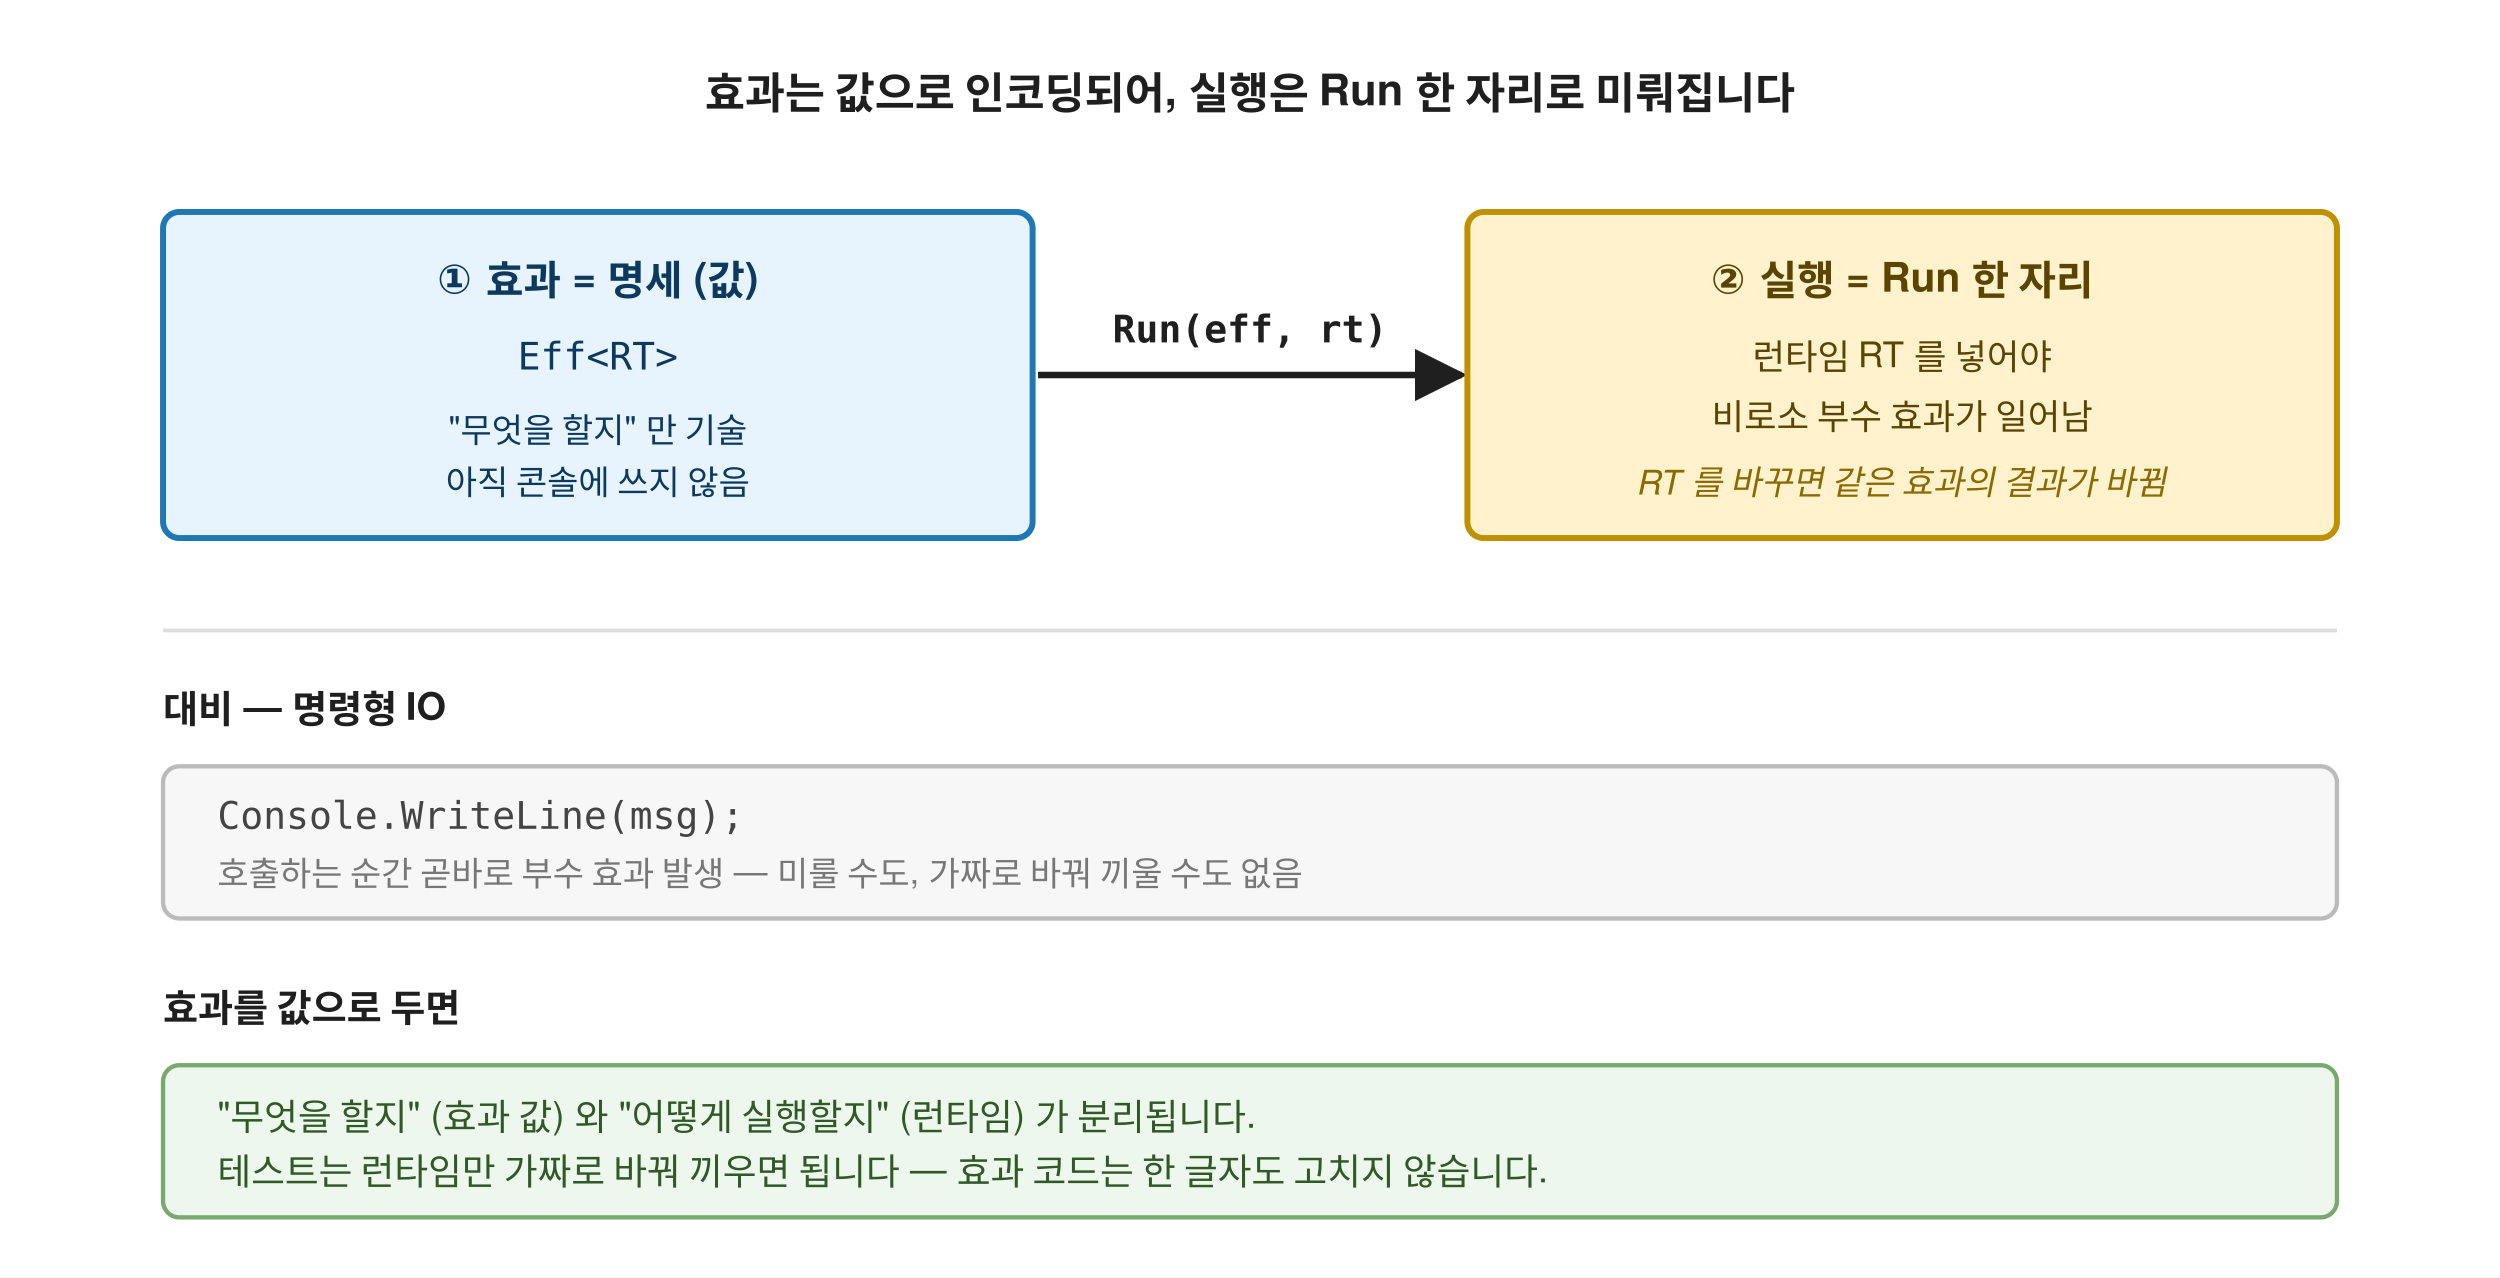
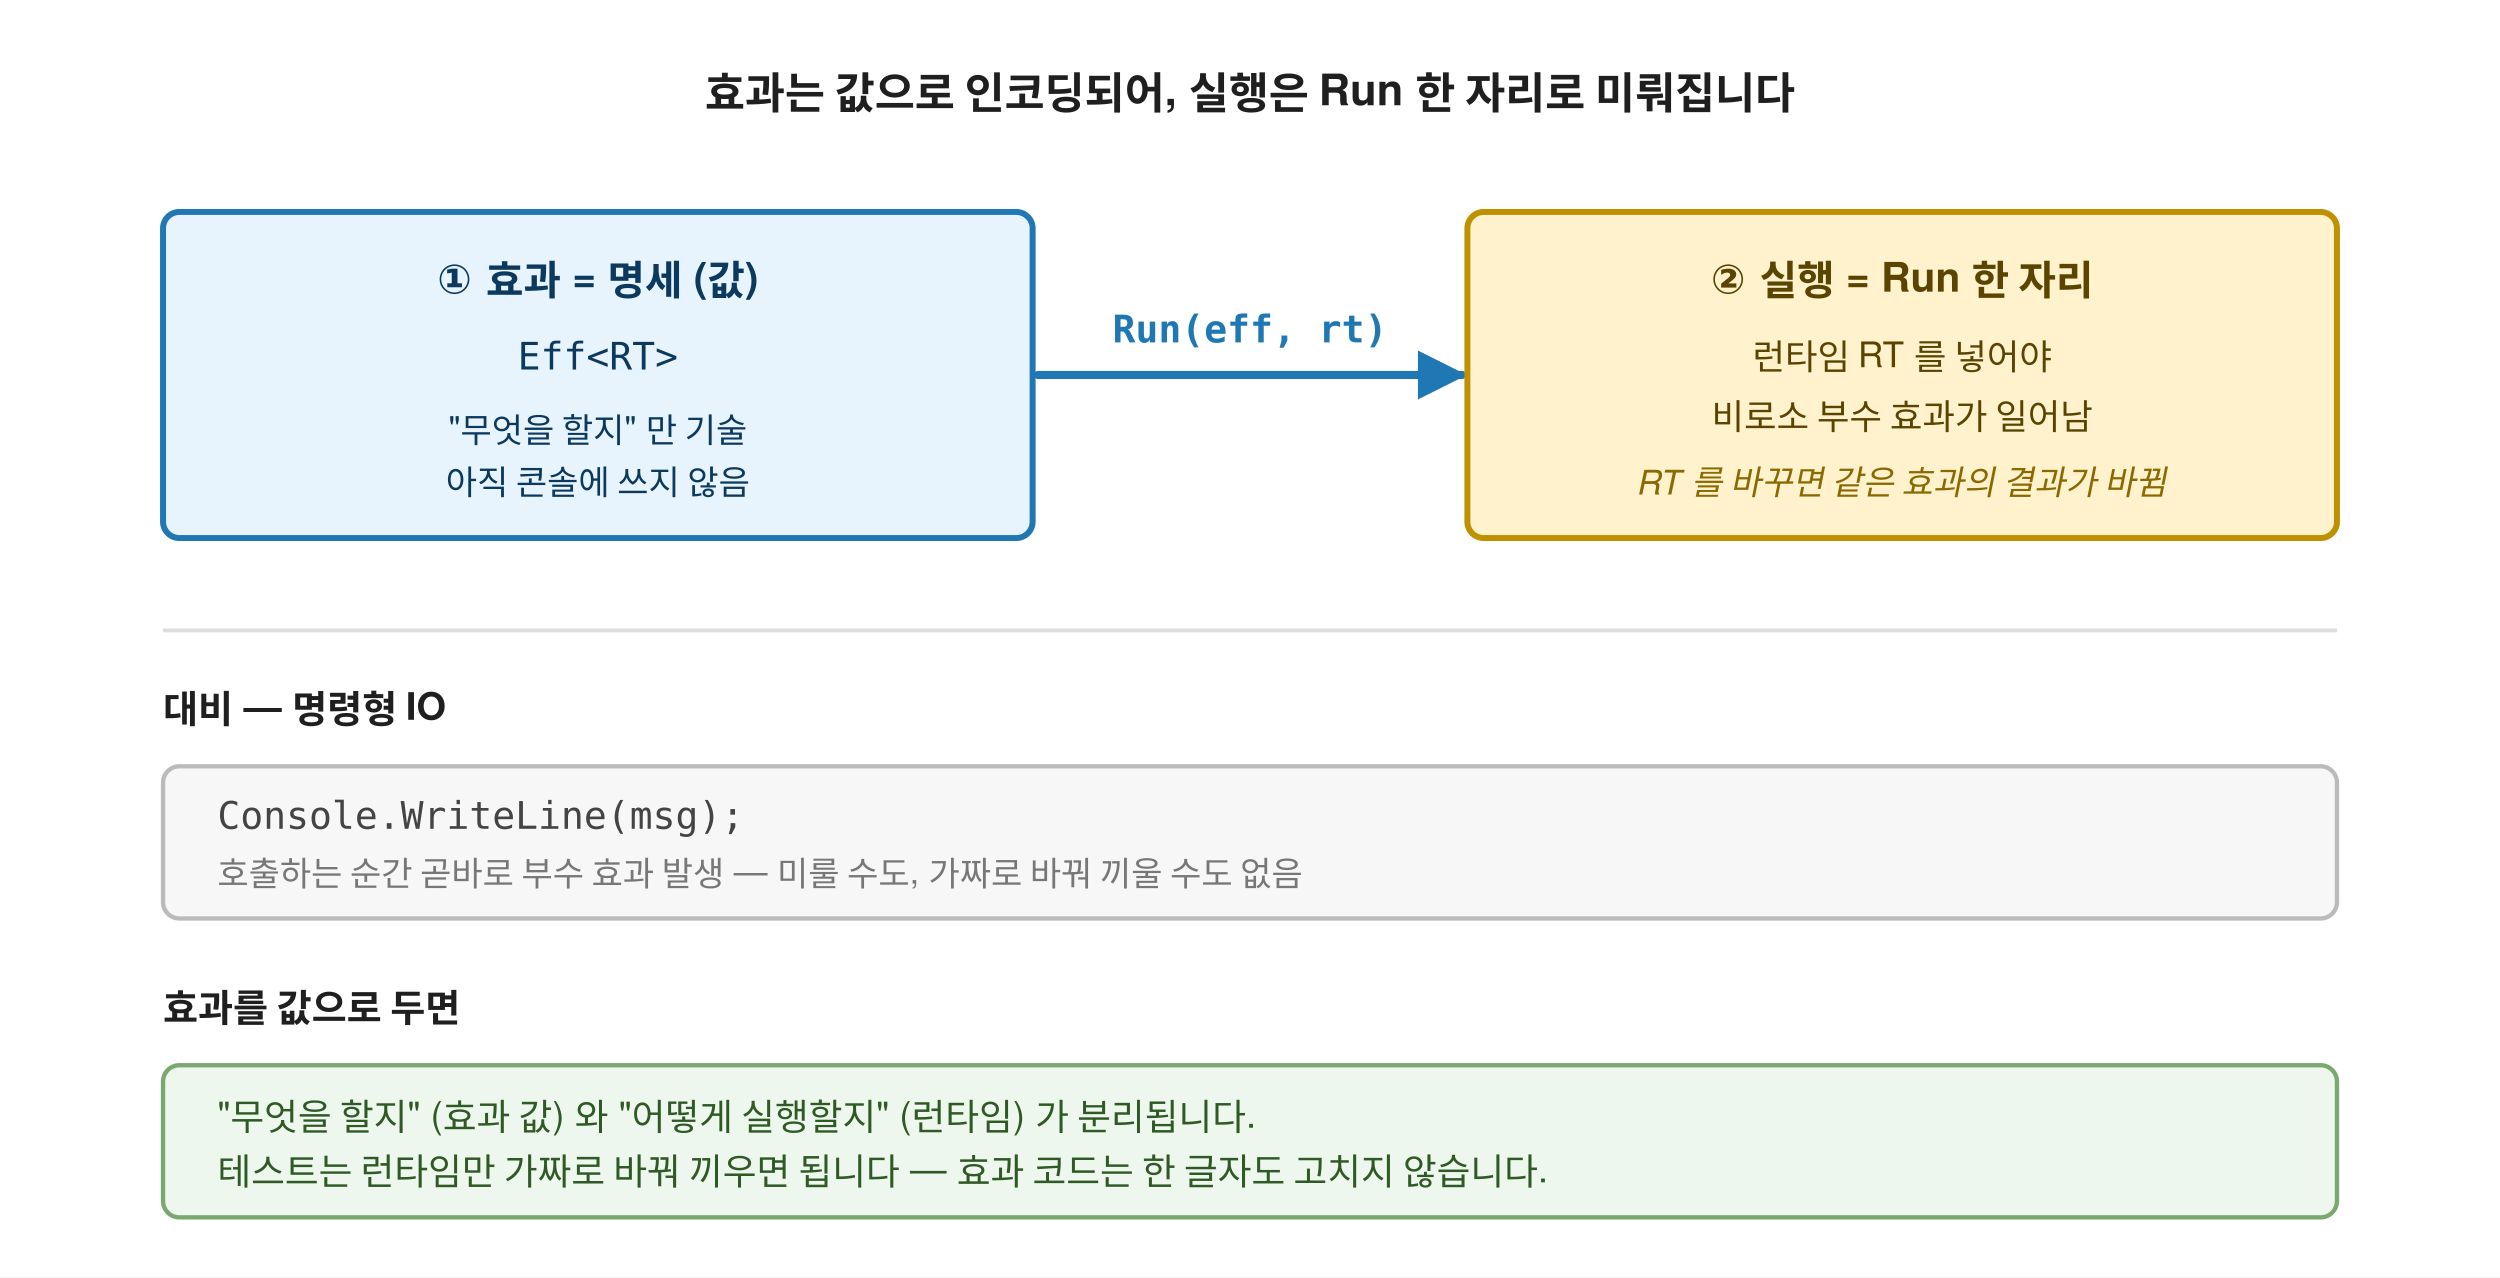
<svg xmlns="http://www.w3.org/2000/svg" viewBox="0 0 920 470" font-family="'Helvetica Neue', 'Noto Sans KR', sans-serif">
  <defs>
    <marker id="arrow-fn" viewBox="0 0 10 10" refX="9" refY="5" markerWidth="8" markerHeight="8" orient="auto-start-reverse">
      <path d="M0,0 L10,5 L0,10 z" fill="#1f1f1f" />
+     </marker>
+     <marker id="arrow-lift" viewBox="0 0 10 10" refX="9" refY="5" markerWidth="6" markerHeight="6" orient="auto-start-reverse">
+       <path d="M0,0 L10,5 L0,10 z" fill="#1f77b4" />
    </marker>
  </defs>
  <rect width="920" height="470" fill="#ffffff" />
  <text x="460" y="40" font-size="16" fill="#1f1f1f" text-anchor="middle" font-weight="bold">효과는 값으로 인코딩되어, 실행은 Run 한 자리로 미뤄집니다</text>
  <rect x="60" y="78" width="320" height="120" fill="#e8f4fd" stroke="#1f77b4" stroke-width="2.2" rx="6" />
  <text x="220" y="108" font-size="15" fill="#0c3a5e" text-anchor="middle" font-weight="bold">① 효과 = 명세 (값)</text>
  <text x="220" y="136" font-size="14" fill="#0c3a5e" text-anchor="middle" font-family="'Consolas', monospace">Eff&lt;RT&gt;</text>
  <text x="220" y="162" font-size="12.5" fill="#0c3a5e" text-anchor="middle">"무엇을 할지" 만 기술</text>
  <text x="220" y="182" font-size="12.5" fill="#0c3a5e" text-anchor="middle">아직 콘솔에 쓰지 않음</text>
-   <line x1="382" y1="138" x2="538" y2="138" stroke="#1f1f1f" stroke-width="2.4" marker-end="url(#arrow-fn)" />
-   <text x="460" y="126" font-size="14" fill="#1f1f1f" text-anchor="middle" font-weight="bold" font-family="'Consolas', monospace">Run(eff, rt)</text>
+   <line x1="382" y1="138" x2="538" y2="138" stroke="#1f77b4" stroke-width="3" stroke-linecap="round" marker-end="url(#arrow-lift)" />
+   <text x="460" y="126" font-size="14" fill="#1f77b4" text-anchor="middle" font-weight="bold" font-family="'Consolas', monospace">Run(eff, rt)</text>
  <rect x="540" y="78" width="320" height="120" fill="#fff2cc" stroke="#bf9000" stroke-width="2.2" rx="6" />
  <text x="700" y="108" font-size="15" fill="#5a4400" text-anchor="middle" font-weight="bold">② 실행 = Run 한 자리</text>
  <text x="700" y="136" font-size="13" fill="#5a4400" text-anchor="middle">런타임 RT 를 넣어야</text>
  <text x="700" y="158" font-size="13" fill="#5a4400" text-anchor="middle">비로소 부수 효과가 일어남</text>
  <text x="700" y="182" font-size="12.5" fill="#8a6a00" text-anchor="middle" font-style="italic">RT 를 바꾸면 같은 효과의 결과가 바뀜</text>
  <line x1="60" y1="232" x2="860" y2="232" stroke="#dddddd" stroke-width="1.4" />
  <text x="60" y="266" font-size="14" fill="#1f1f1f" font-weight="bold">대비 — 명령형 IO</text>
  <rect x="60" y="282" width="800" height="56" fill="#f7f7f7" stroke="#bbbbbb" stroke-width="1.6" rx="6" />
  <text x="80" y="305" font-size="14" fill="#444444" font-family="'Consolas', monospace">Console.WriteLine(msg);</text>
  <text x="80" y="326" font-size="12.5" fill="#777777">호출하는 순간 곧바로 부수 효과 발생 — 미룰 수도, 가짜로 바꿔 끼울 수도 없음</text>
  <text x="60" y="376" font-size="14" fill="#1f1f1f" font-weight="bold">효과를 값으로 두면</text>
  <rect x="60" y="392" width="800" height="56" fill="#eef7ee" stroke="#7aa86f" stroke-width="1.6" rx="6" />
  <text x="80" y="415" font-size="13.5" fill="#2f5a25">"무엇을 할지" (효과 값) 와 "어떻게 실행할지" (런타임) 가 분리됩니다.</text>
  <text x="80" y="436" font-size="13.5" fill="#2f5a25">테스트는 런타임만 가짜로 바꿔 끼우면 됩니다 — 효과 코드는 한 글자도 고치지 않습니다.</text>
</svg>
